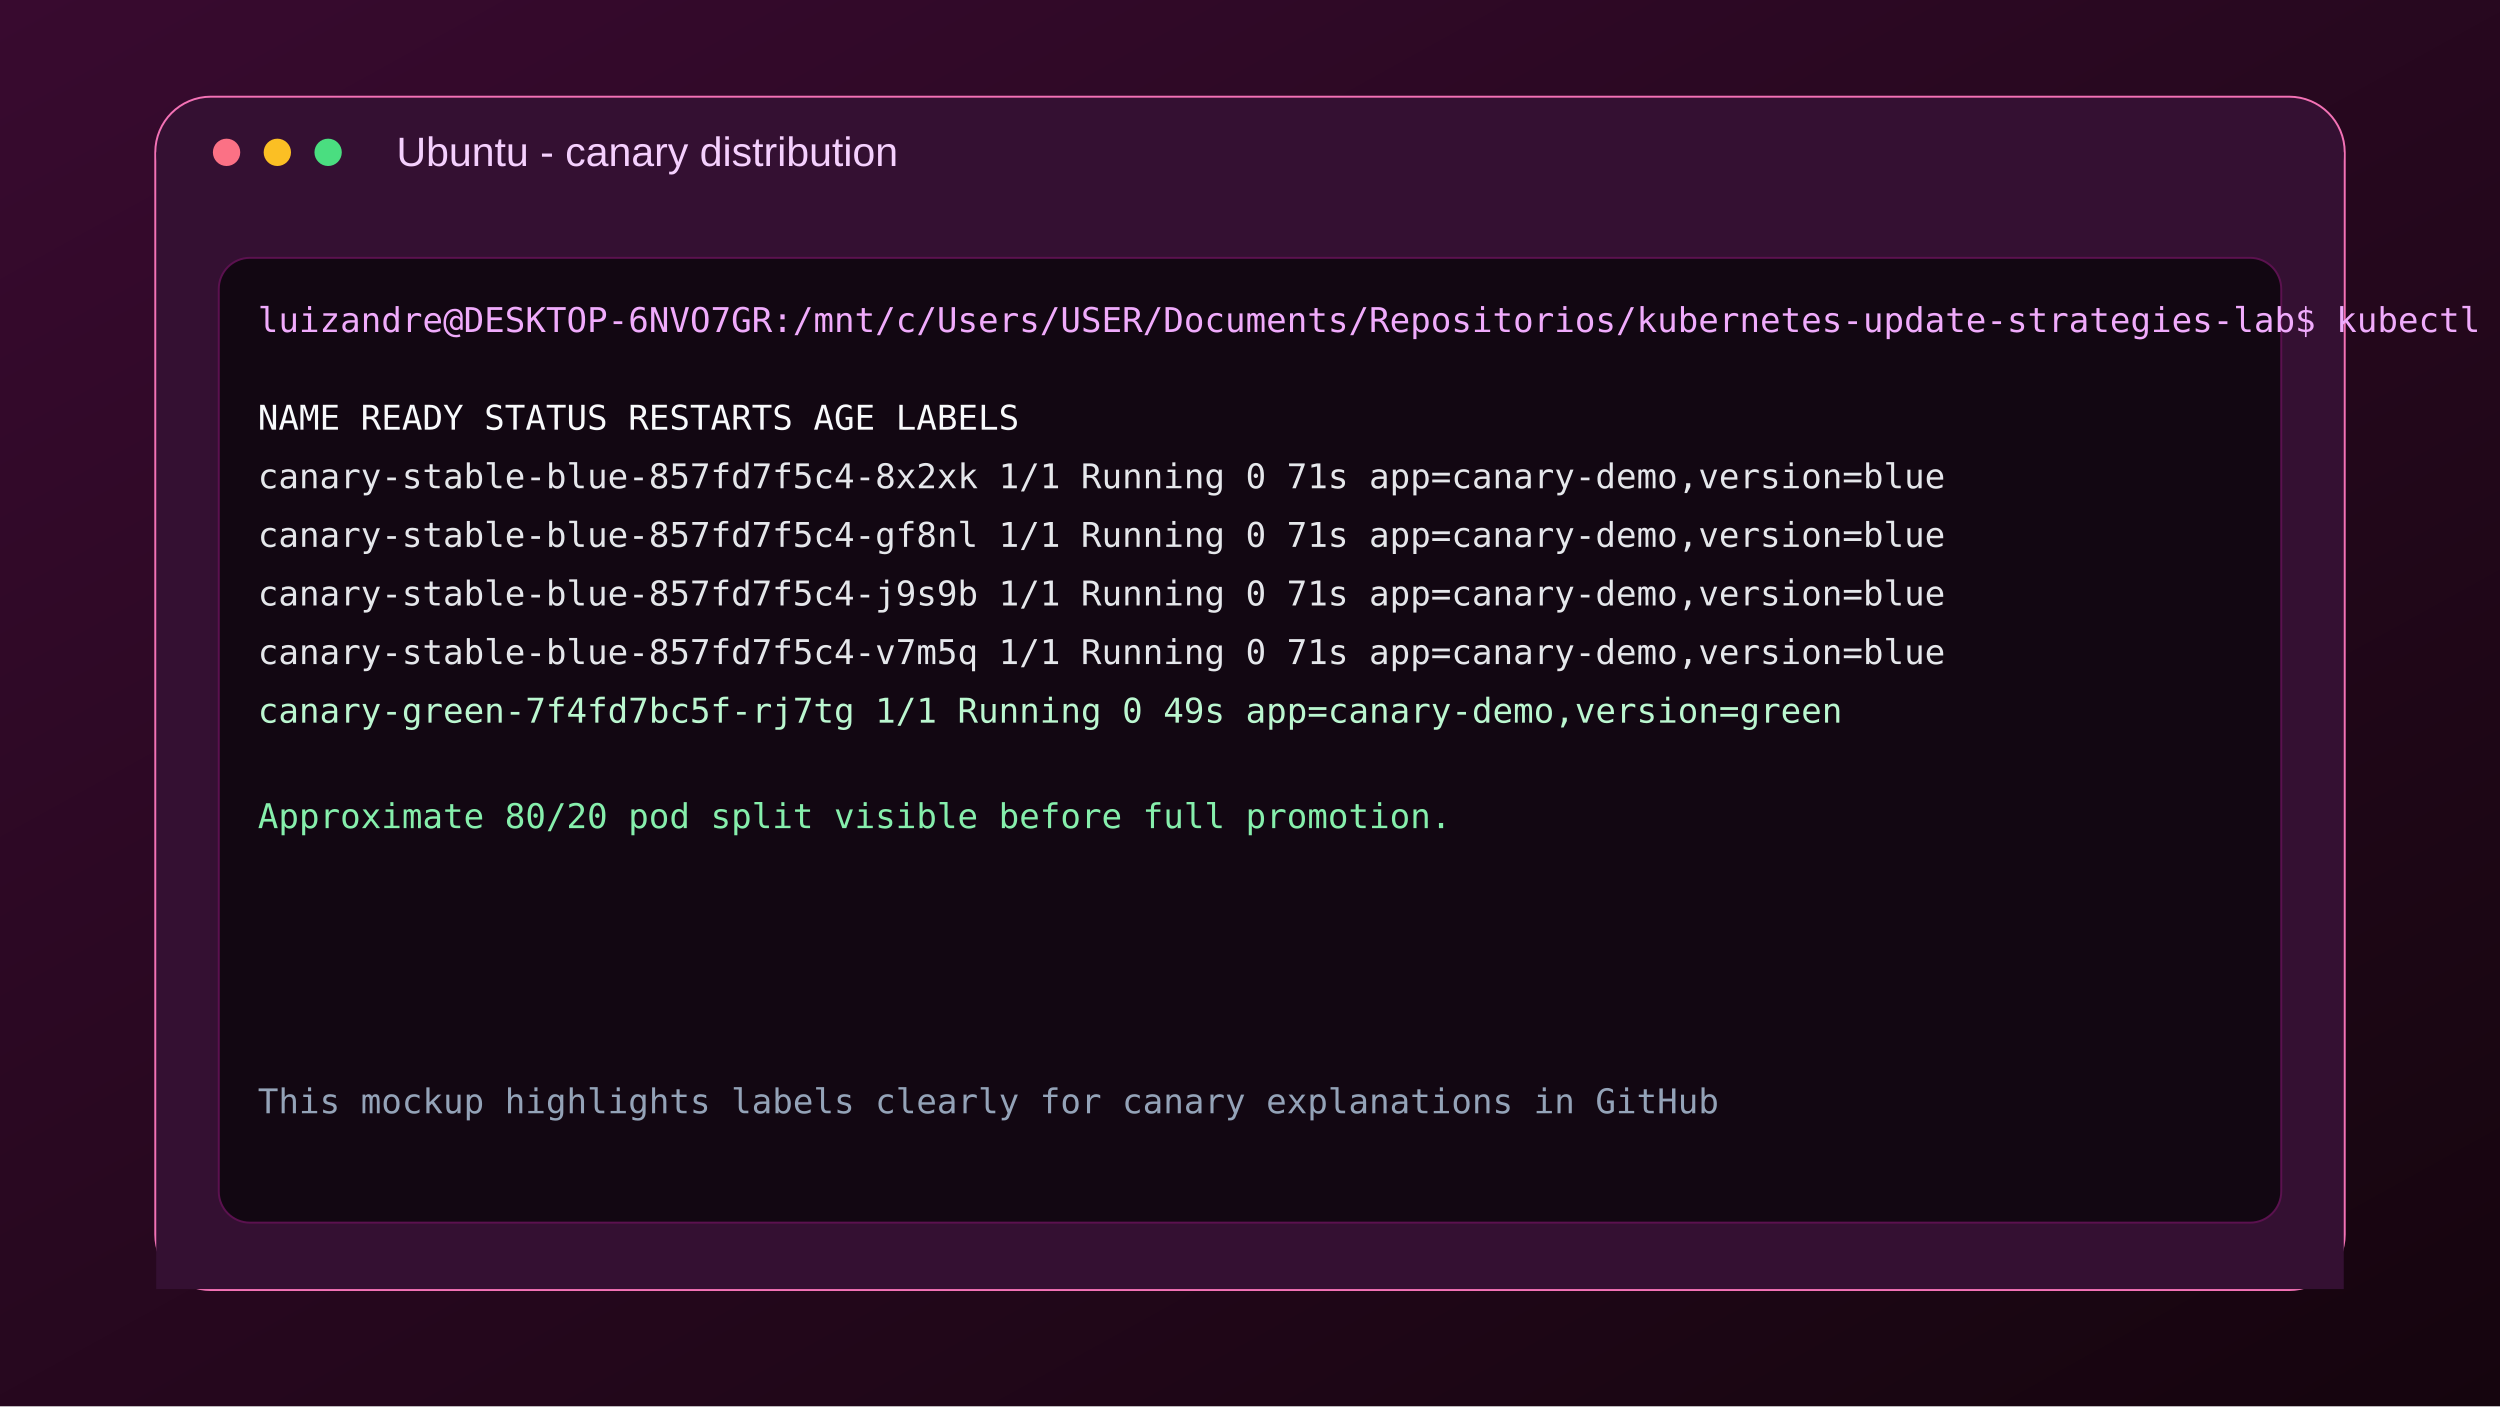
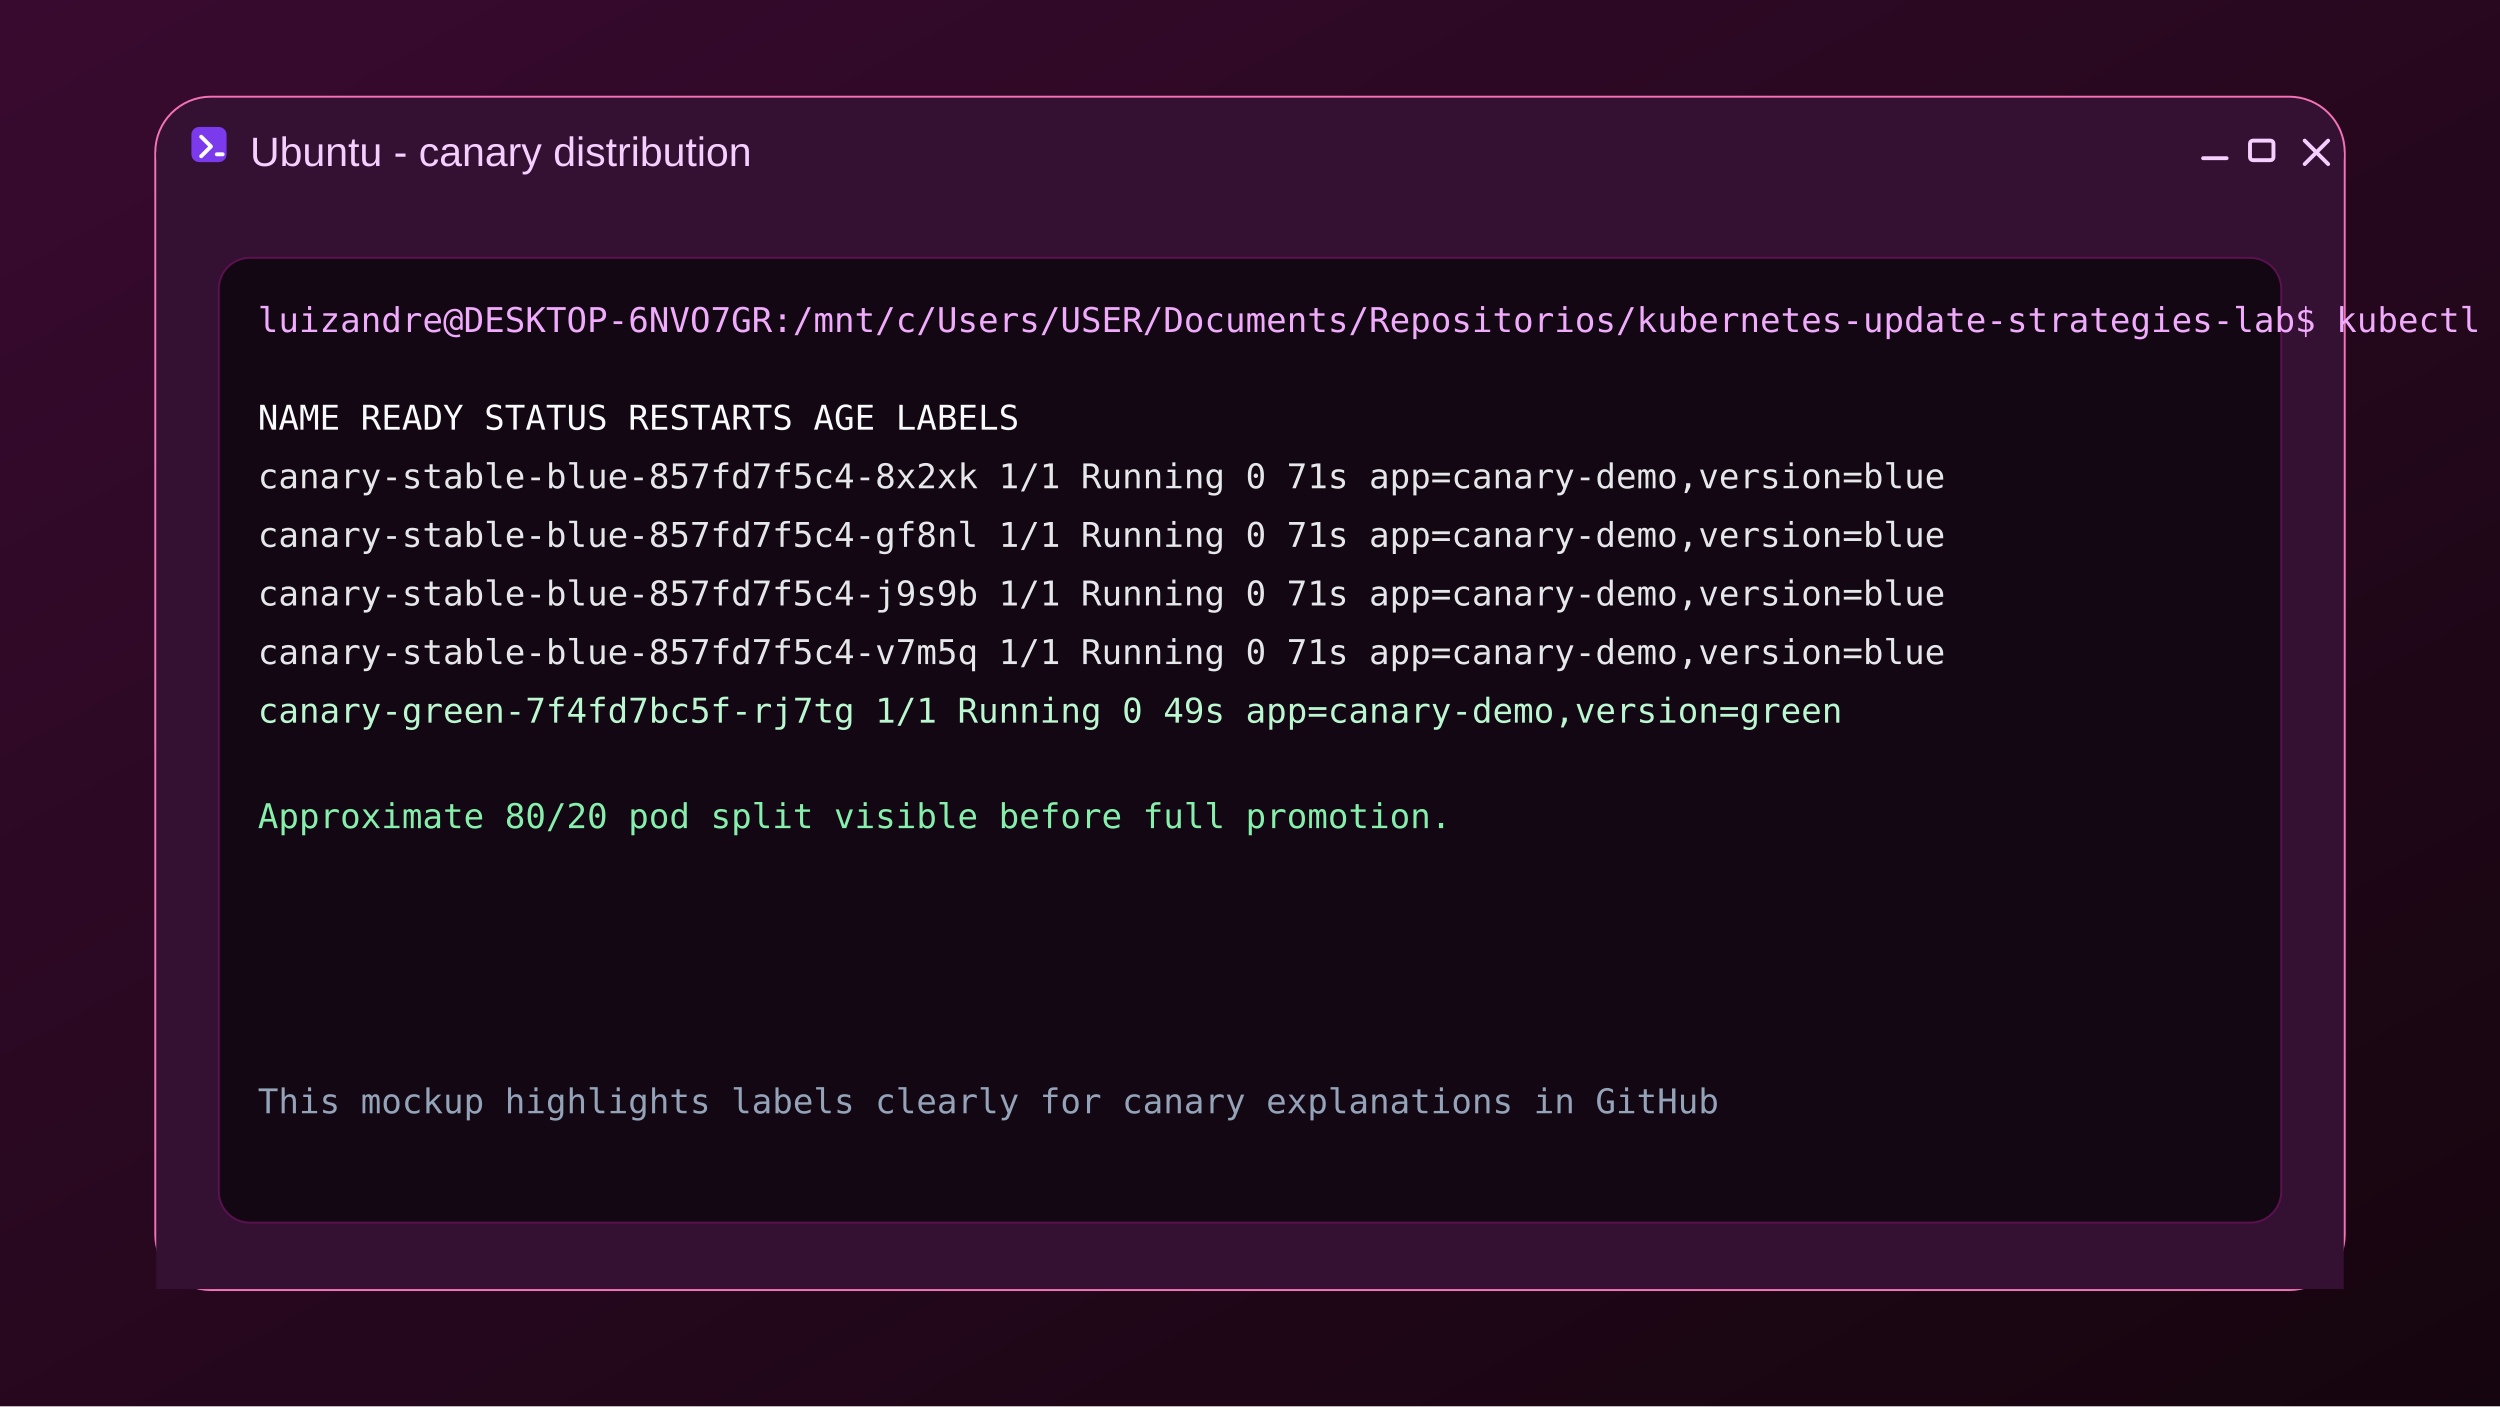
<svg xmlns="http://www.w3.org/2000/svg" width="1280" height="720" viewBox="0 0 1280 720" role="img" aria-labelledby="title desc">
  <defs>
    <linearGradient id="bg" x1="0" x2="1" y1="0" y2="1">
      <stop offset="0%" stop-color="#380a2f" />
      <stop offset="100%" stop-color="#15050e" />
    </linearGradient>
  </defs>
  <rect width="1280" height="720" fill="url(#bg)" />
  <rect x="90" y="62" width="1100" height="596" rx="30" fill="#000000" opacity="0.28" />
  <rect x="80" y="50" width="1120" height="610" rx="28" fill="#1a0a18" stroke="#f472b6" stroke-width="2" />
  <rect x="80" y="50" width="1120" height="56" rx="28" fill="#341032" />
  <rect x="80" y="78" width="1120" height="582" fill="#341032" />
-   <circle cx="116" cy="78" r="7" fill="#fb7185" />
-   <circle cx="142" cy="78" r="7" fill="#fbbf24" />
-   <circle cx="168" cy="78" r="7" fill="#4ade80" />
-   <text x="203" y="85" fill="#f5d0fe" font-family="Segoe UI, Arial, sans-serif" font-size="21">Ubuntu - canary distribution</text>
+   <rect x="98" y="65" width="18" height="18" rx="4" fill="#7c3aed" />
+   <path d="M103 70 l5 5 -5 5 M111 79 h3" fill="none" stroke="#ffffff" stroke-width="2" stroke-linecap="round" stroke-linejoin="round" />
+   <text x="128" y="85" fill="#f5d0fe" font-family="Segoe UI, Arial, sans-serif" font-size="21">Ubuntu - canary distribution</text>
+   <g stroke="#f5d0fe" stroke-width="2" stroke-linecap="round" stroke-linejoin="round" fill="none">
+     <line x1="1128" y1="81" x2="1140" y2="81" />
+     <rect x="1152" y="72" width="12" height="10" rx="1.5" />
+     <path d="M1180 72 l12 12 M1192 72 l-12 12" />
+   </g>
  <rect x="112" y="132" width="1056" height="494" rx="16" fill="#120712" stroke="#5b114f" />
  <g font-family="Cascadia Code, Consolas, monospace" font-size="17.5">
    <text x="132" y="170" fill="#f0abfc">luizandre@DESKTOP-6NVO7GR:/mnt/c/Users/USER/Documents/Repositorios/kubernetes-update-strategies-lab$ kubectl get pods -n update-strategies -l app=canary-demo --show-labels</text>
    <text x="132" y="220" fill="#f8fafc">NAME                               READY   STATUS    RESTARTS   AGE   LABELS</text>
    <text x="132" y="250" fill="#e5e7eb">canary-stable-blue-857fd7f5c4-8x2xk 1/1   Running   0          71s   app=canary-demo,version=blue</text>
    <text x="132" y="280" fill="#e5e7eb">canary-stable-blue-857fd7f5c4-gf8nl 1/1   Running   0          71s   app=canary-demo,version=blue</text>
    <text x="132" y="310" fill="#e5e7eb">canary-stable-blue-857fd7f5c4-j9s9b 1/1   Running   0          71s   app=canary-demo,version=blue</text>
    <text x="132" y="340" fill="#e5e7eb">canary-stable-blue-857fd7f5c4-v7m5q 1/1   Running   0          71s   app=canary-demo,version=blue</text>
    <text x="132" y="370" fill="#bbf7d0">canary-green-7f4fd7bc5f-rj7tg       1/1   Running   0          49s   app=canary-demo,version=green</text>
    <text x="132" y="424" fill="#86efac">Approximate 80/20 pod split visible before full promotion.</text>
    <text x="132" y="570" fill="#94a3b8">This mockup highlights labels clearly for canary explanations in GitHub</text>
  </g>
</svg>
